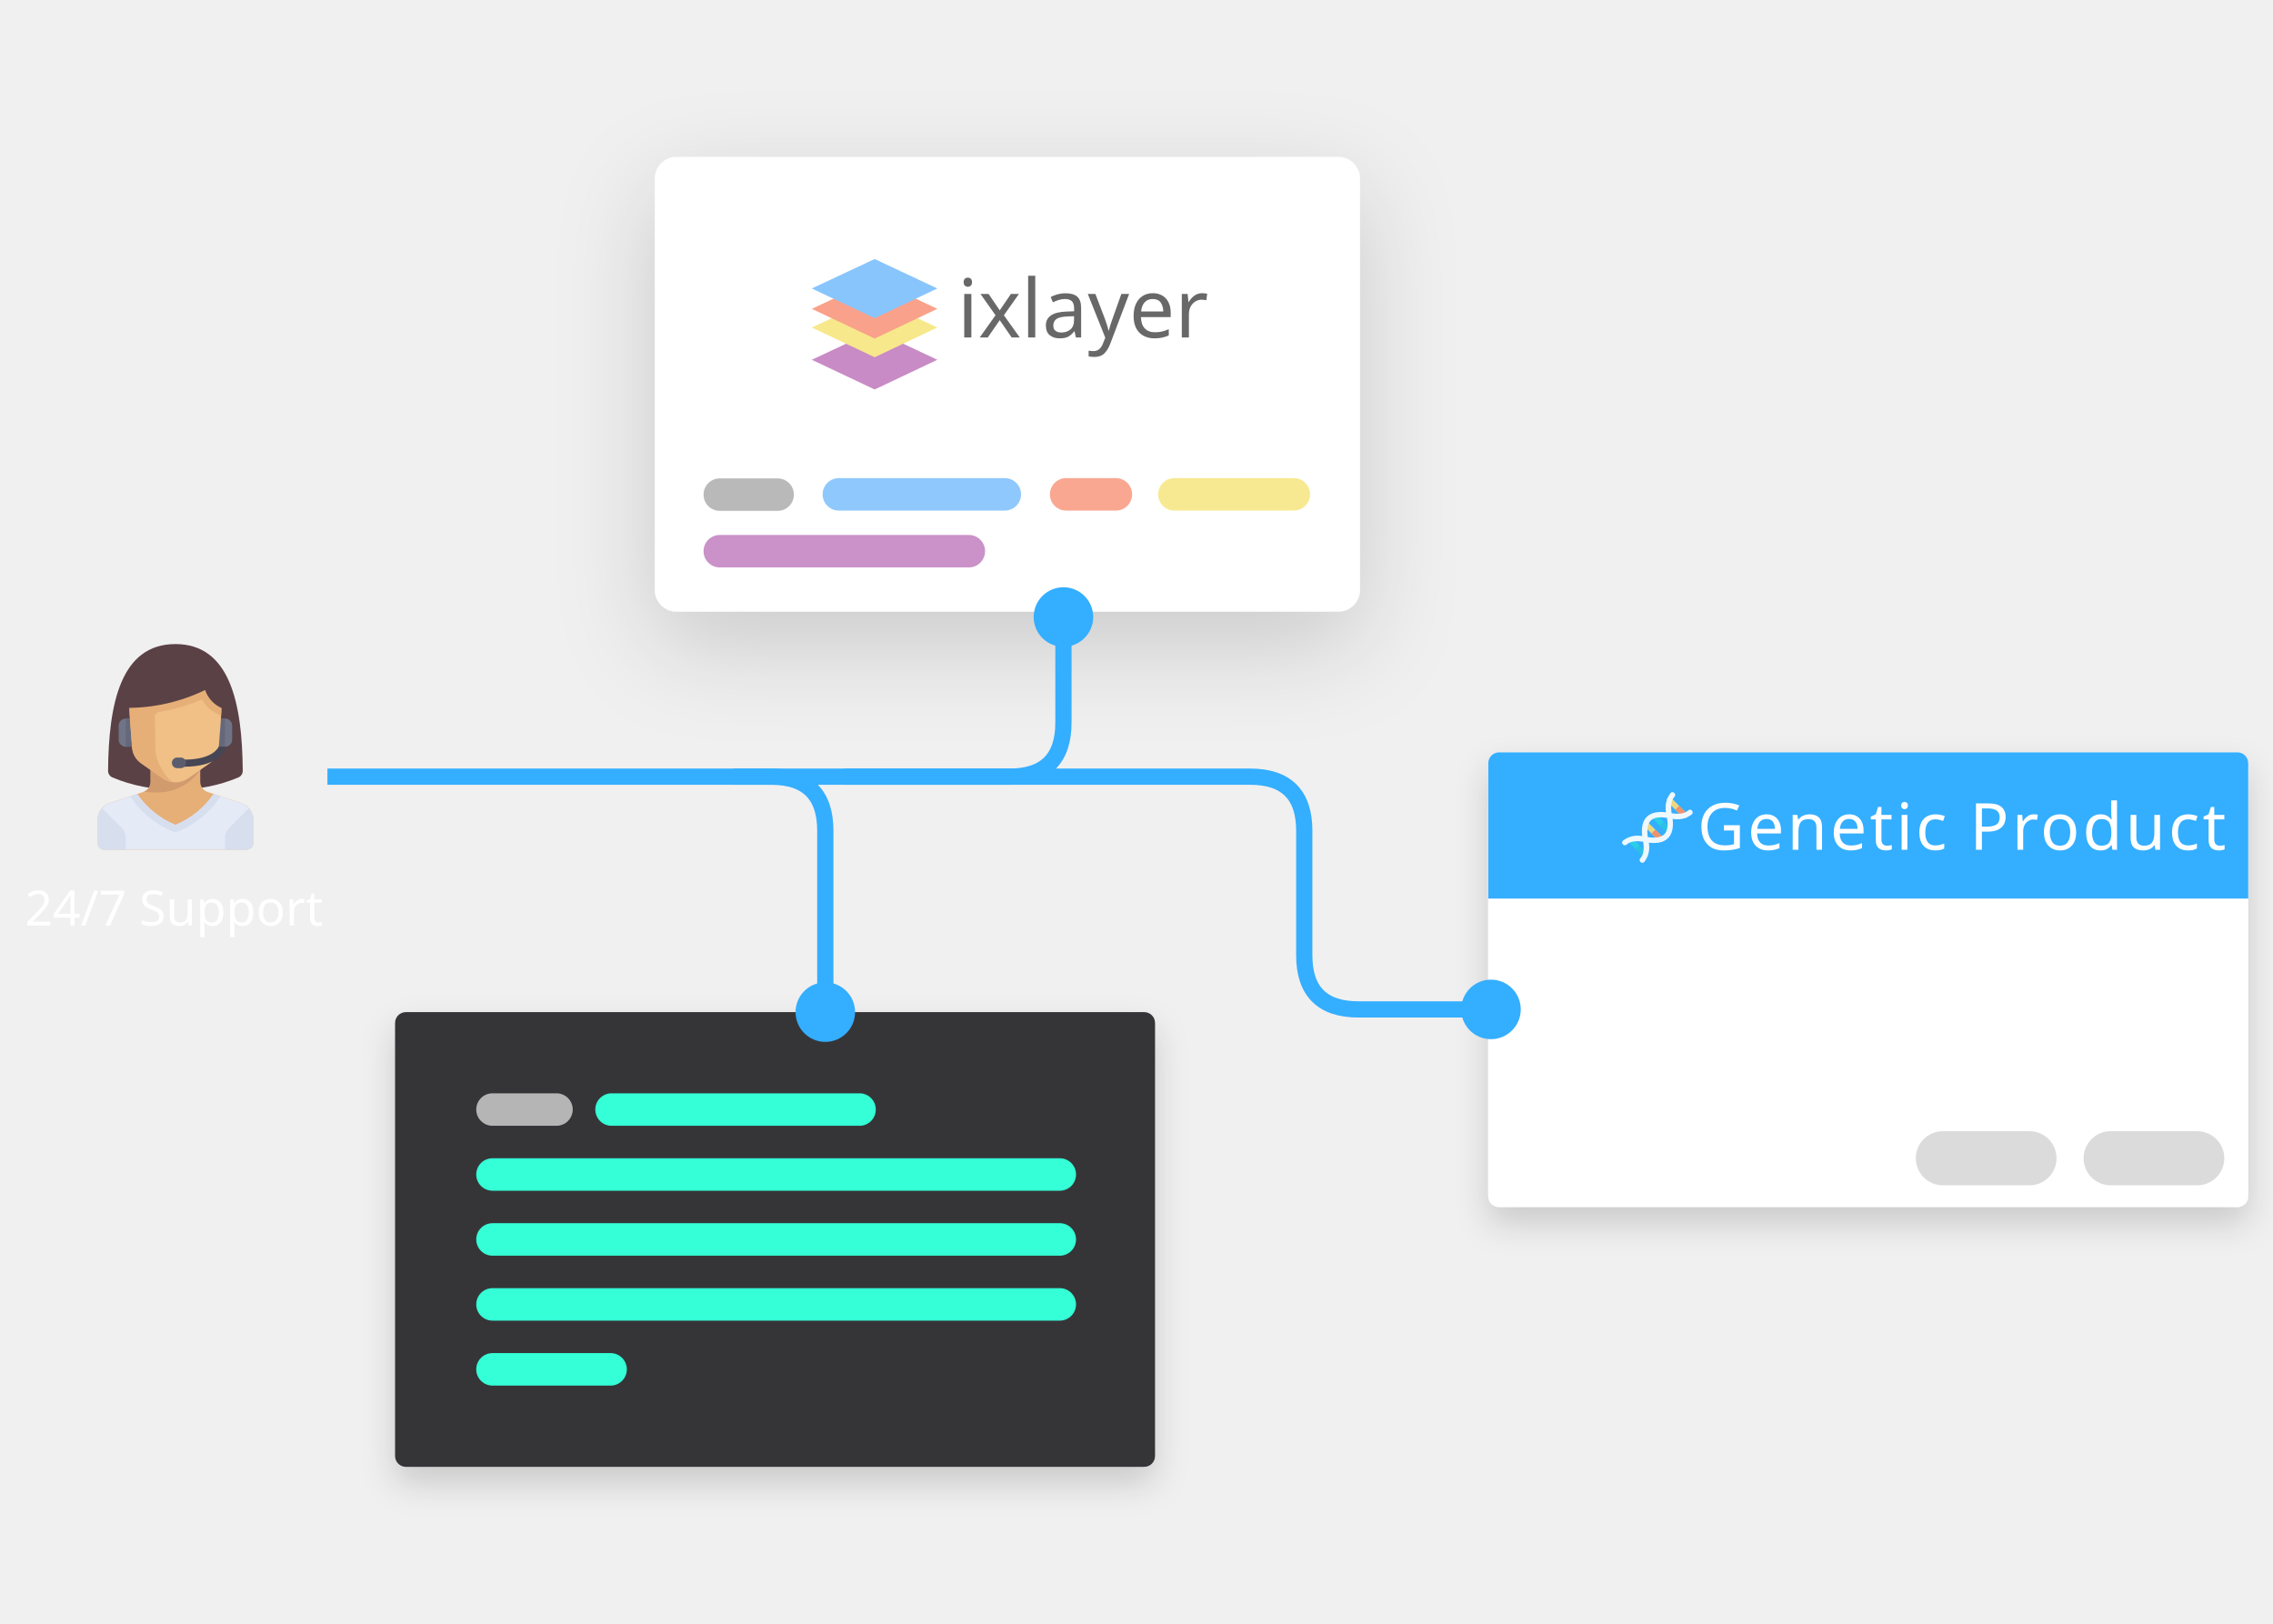
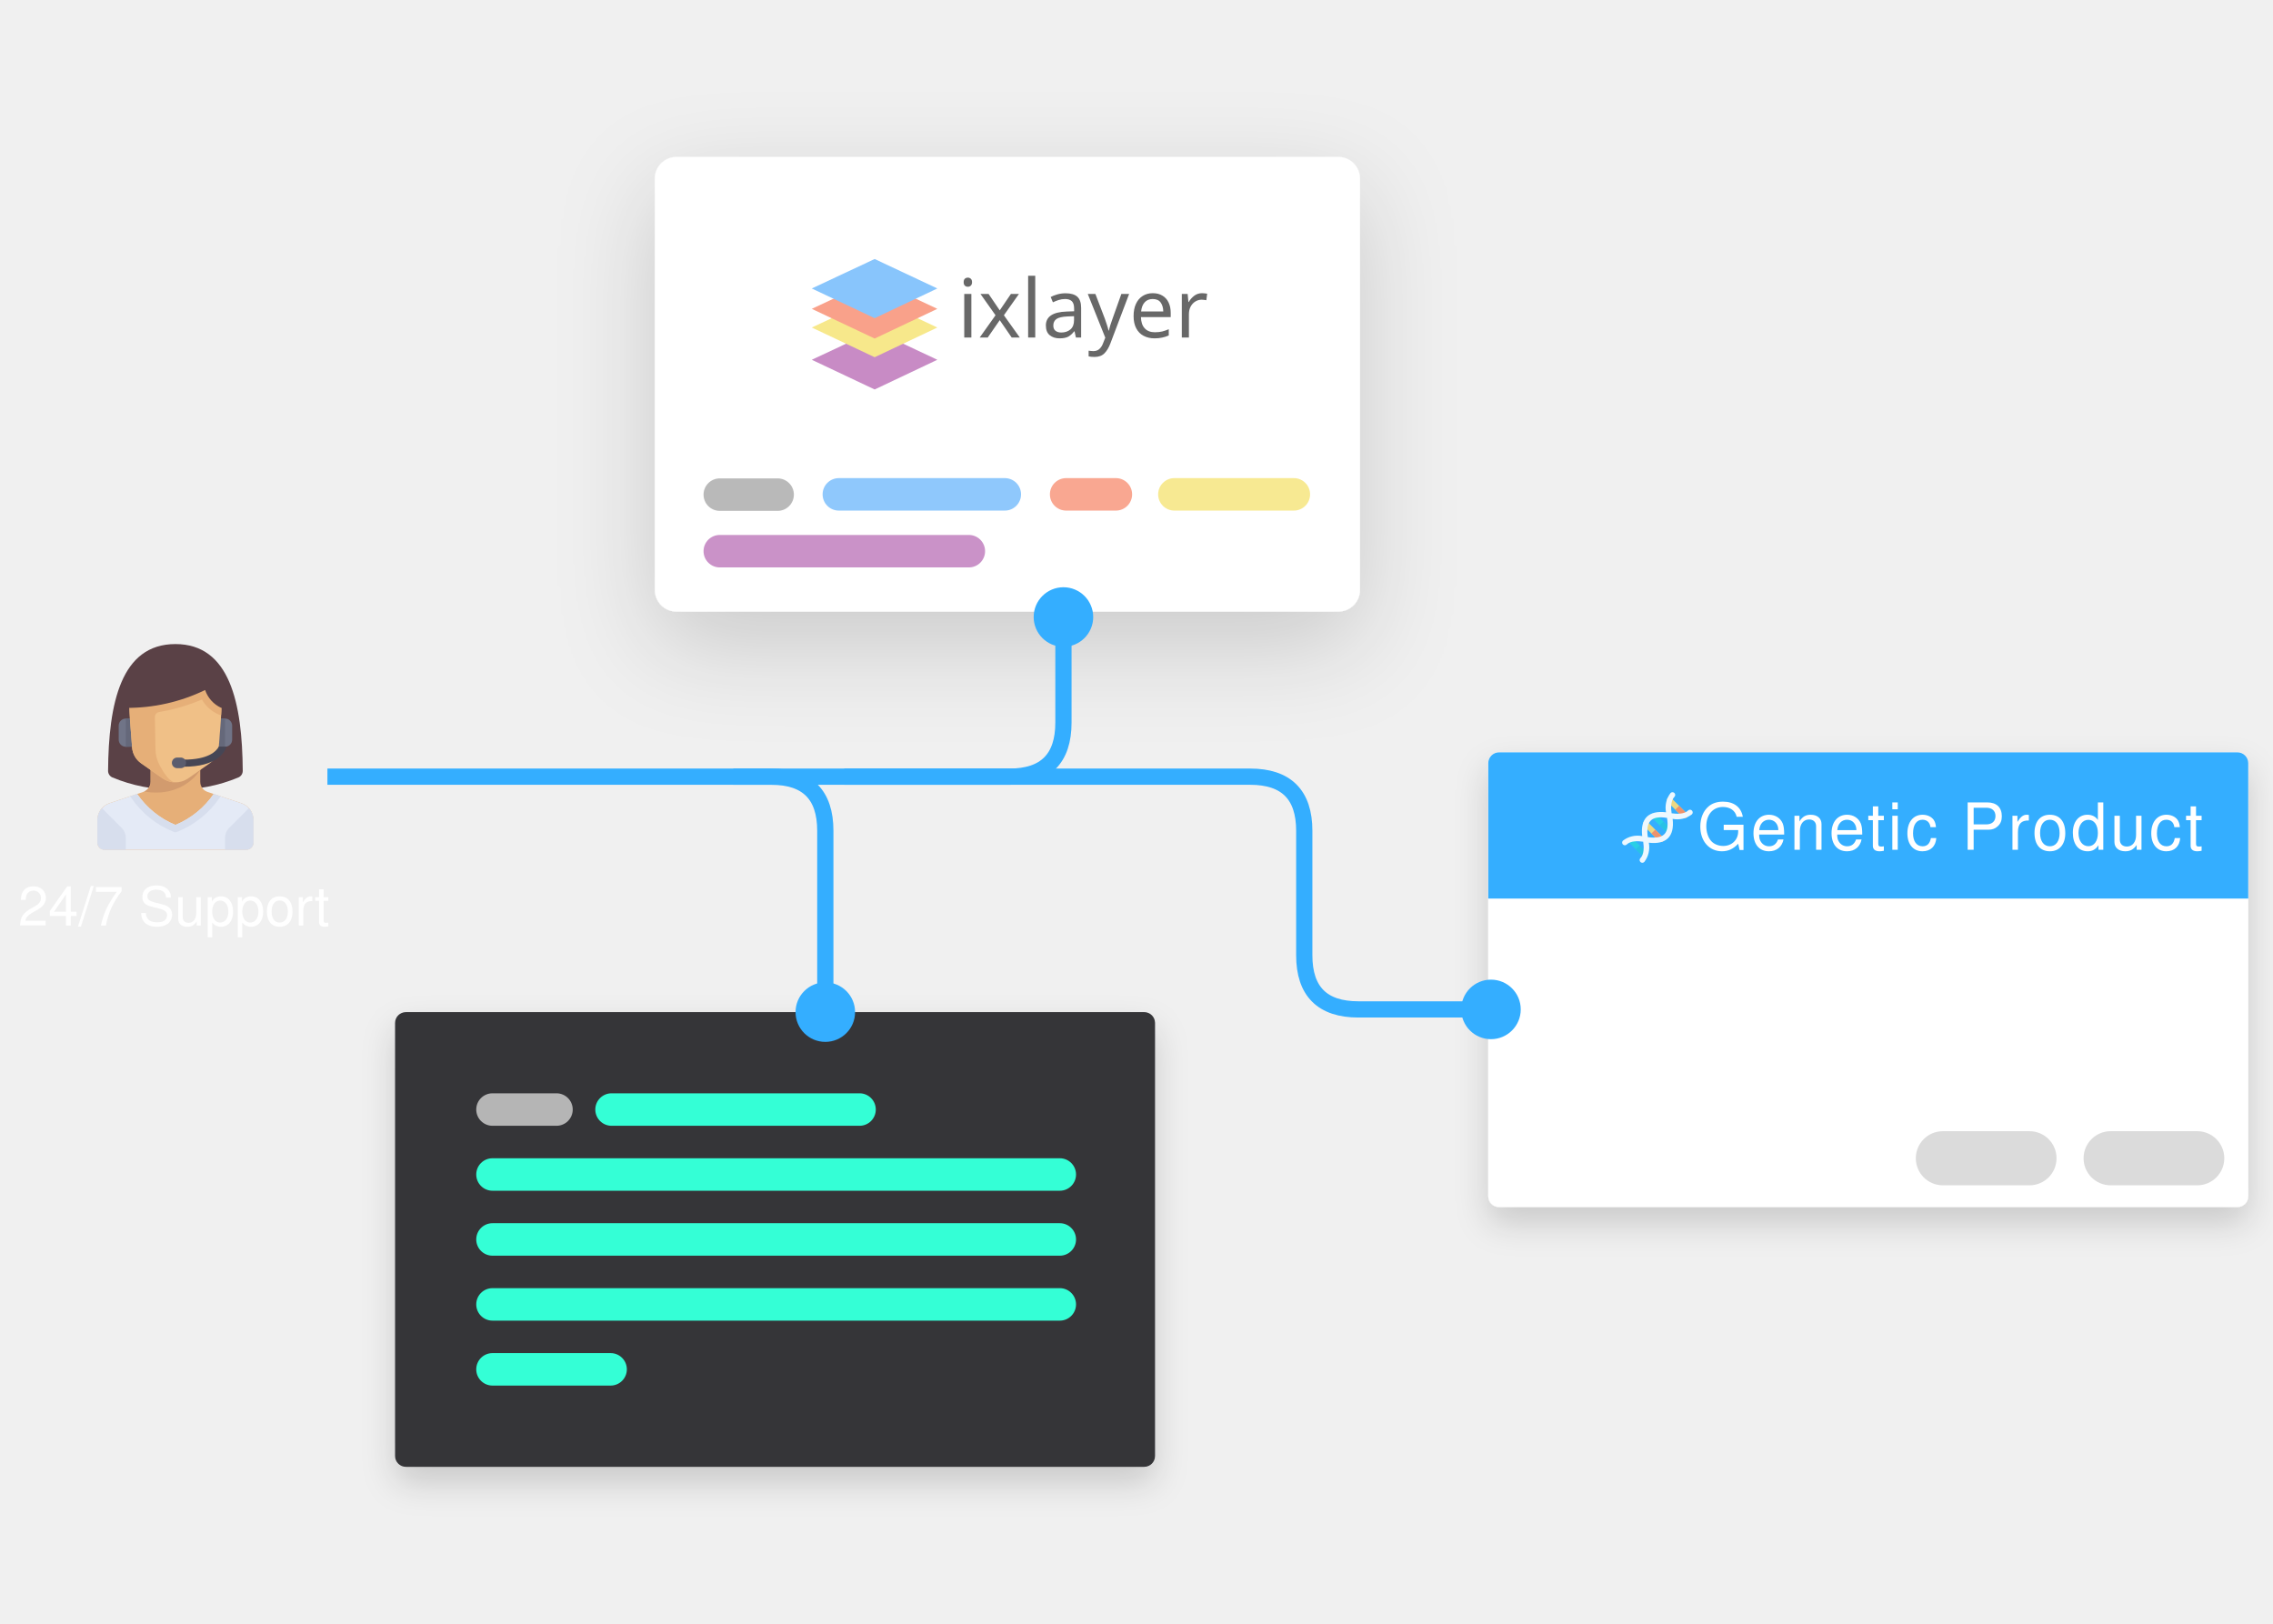
- <svg xmlns="http://www.w3.org/2000/svg" viewBox="727 5860 420 300">
+ <svg xmlns="http://www.w3.org/2000/svg" viewBox="732 8446 420 300">
  <defs>
-     <style>.a{clip-path:url(#h);}.ae,.b,.o{fill:#fff;}.c{opacity:0.94;}.d{fill:#b5b5b5;}.e{fill:#88c5fc;}.f{fill:#c78bc5;}.g{fill:#f9a18a;}.h{fill:#f7e88b;}.i{fill:#686868;font-size:15px;font-family:TrebuchetMS, Trebuchet MS;}.j{fill:#c17dbe;opacity:0.89;}.k{fill:#353639;}.l{fill:#34ffd6;}.m{fill:#dbdbdb;}.n{fill:#34aeff;}.o{font-size:12px;font-family:Antipasto-ExtraLight, Antipasto;font-weight:200;letter-spacing:0.045em;}.p{opacity:0.91;}.q{fill:#ffdb77;}.r{fill:#ff905e;}.s{fill:#28d2e4;}.t{fill:#28c3e4;}.u{fill:#5a4146;}.v{fill:#e6af78;}.w{fill:#d29b6e;}.x{fill:#e4eaf6;}.y{fill:#d7deed;}.z{fill:#707487;}.aa{fill:#65687a;}.ab{fill:#f0c087;}.ac{fill:#464655;}.ad{fill:#5b5d6e;}.ae{font-size:9px;font-family:Quicksand-Regular, Quicksand;}.af{fill:none;stroke:#34aeff;stroke-miterlimit:10;stroke-width:3px;}.ag{filter:url(#e);}.ah{filter:url(#c);}.ai{filter:url(#a);}</style>
-     <filter id="a" x="821" y="5868" width="184.291" height="137.997" filterUnits="userSpaceOnUse">
+     <style>
+       .cls-1 {
+         clip-path: url(#clip-ixAnypoint-support_1);
+       }
+ 
+       .cls-15, .cls-2, .cls-31 {
+         fill: #fff;
+       }
+ 
+       .cls-3 {
+         opacity: 0.94;
+       }
+ 
+       .cls-4 {
+         fill: #b5b5b5;
+       }
+ 
+       .cls-5 {
+         fill: #88c5fc;
+       }
+ 
+       .cls-6 {
+         fill: #c78bc5;
+       }
+ 
+       .cls-7 {
+         fill: #f9a18a;
+       }
+ 
+       .cls-8 {
+         fill: #f7e88b;
+       }
+ 
+       .cls-9 {
+         fill: #686868;
+         font-size: 15px;
+         font-family: TrebuchetMS, Trebuchet MS;
+       }
+ 
+       .cls-10 {
+         fill: #c17dbe;
+         opacity: 0.89;
+       }
+ 
+       .cls-11 {
+         fill: #353639;
+       }
+ 
+       .cls-12 {
+         fill: #34ffd6;
+       }
+ 
+       .cls-13 {
+         fill: #dbdbdb;
+       }
+ 
+       .cls-14 {
+         fill: #34aeff;
+       }
+ 
+       .cls-15 {
+         font-size: 12px;
+         letter-spacing: 0.045em;
+       }
+ 
+       .cls-15, .cls-31 {
+         font-family: Helvetica;
+       }
+ 
+       .cls-16 {
+         opacity: 0.91;
+       }
+ 
+       .cls-17 {
+         fill: #ffdb77;
+       }
+ 
+       .cls-18 {
+         fill: #ff905e;
+       }
+ 
+       .cls-19 {
+         fill: #28d2e4;
+       }
+ 
+       .cls-20 {
+         fill: #28c3e4;
+       }
+ 
+       .cls-21 {
+         fill: #5a4146;
+       }
+ 
+       .cls-22 {
+         fill: #e6af78;
+       }
+ 
+       .cls-23 {
+         fill: #d29b6e;
+       }
+ 
+       .cls-24 {
+         fill: #e4eaf6;
+       }
+ 
+       .cls-25 {
+         fill: #d7deed;
+       }
+ 
+       .cls-26 {
+         fill: #707487;
+       }
+ 
+       .cls-27 {
+         fill: #65687a;
+       }
+ 
+       .cls-28 {
+         fill: #f0c087;
+       }
+ 
+       .cls-29 {
+         fill: #464655;
+       }
+ 
+       .cls-30 {
+         fill: #5b5d6e;
+       }
+ 
+       .cls-31 {
+         font-size: 10px;
+       }
+ 
+       .cls-32 {
+         fill: none;
+         stroke: #34aeff;
+         stroke-miterlimit: 10;
+         stroke-width: 3px;
+       }
+ 
+       .cls-33 {
+         filter: url(#Rectangle_84);
+       }
+ 
+       .cls-34 {
+         filter: url(#Path_263);
+       }
+ 
+       .cls-35 {
+         filter: url(#Rectangle_149);
+       }
+     </style>
+     <filter id="Rectangle_149" x="826" y="8454" width="184.291" height="137.997" filterUnits="userSpaceOnUse">
      <feOffset dy="6" input="SourceAlpha" />
-       <feGaussianBlur stdDeviation="9" result="b" />
+       <feGaussianBlur stdDeviation="9" result="blur" />
      <feFlood flood-opacity="0.161" />
-       <feComposite operator="in" in2="b" />
+       <feComposite operator="in" in2="blur" />
      <feComposite in="SourceGraphic" />
    </filter>
-     <filter id="c" x="791" y="6040.997" width="158.425" height="102.015" filterUnits="userSpaceOnUse">
+     <filter id="Path_263" x="796" y="8626.997" width="158.425" height="102.015" filterUnits="userSpaceOnUse">
      <feOffset dy="3" input="SourceAlpha" />
-       <feGaussianBlur stdDeviation="3" result="d" />
+       <feGaussianBlur stdDeviation="3" result="blur-2" />
      <feFlood flood-opacity="0.161" />
-       <feComposite operator="in" in2="d" />
+       <feComposite operator="in" in2="blur-2" />
      <feComposite in="SourceGraphic" />
    </filter>
-     <filter id="e" x="993" y="5993" width="158.425" height="102.015" filterUnits="userSpaceOnUse">
+     <filter id="Rectangle_84" x="998" y="8579" width="158.425" height="102.015" filterUnits="userSpaceOnUse">
      <feOffset dy="3" input="SourceAlpha" />
-       <feGaussianBlur stdDeviation="3" result="f" />
+       <feGaussianBlur stdDeviation="3" result="blur-3" />
      <feFlood flood-opacity="0.161" />
-       <feComposite operator="in" in2="f" />
+       <feComposite operator="in" in2="blur-3" />
      <feComposite in="SourceGraphic" />
    </filter>
-     <clipPath id="h">
-       <rect x="727" y="5860" width="420" height="300" />
+     <clipPath id="clip-ixAnypoint-support_1">
+       <rect x="732" y="8446" width="420" height="300" />
    </clipPath>
  </defs>
-   <g id="g" class="a">
-     <g transform="translate(170 1566.997)">
-       <g transform="translate(5 519)">
-         <g class="ai" transform="matrix(1, 0, 0, 1, -175, -2086)">
-           <rect class="b" width="130.291" height="83.997" rx="4" transform="translate(848 5889)" />
-         </g>
-         <g class="c" transform="translate(682.454 3862.339)">
-           <rect class="d" width="16.692" height="6" rx="3" transform="translate(-0.454 0.051)" />
-           <rect class="e" width="36.666" height="6" rx="3" transform="translate(21.546 0)" />
-           <rect class="f" width="52.021" height="6" rx="3" transform="translate(-0.454 10.5)" />
-           <rect class="g" width="15.19" height="6" rx="3" transform="translate(63.546 0)" />
-           <rect class="h" width="28.075" height="6" rx="3" transform="translate(83.546 0)" />
-         </g>
-         <g transform="translate(702 3819.472)">
-           <text class="i" transform="translate(26.892 16.887)">
+   <g id="ixAnypoint-support_1" data-name="ixAnypoint-support – 1" class="cls-1">
+     <g id="Group_750" data-name="Group 750" transform="translate(175 4152.997)">
+       <g id="Group_468" data-name="Group 468" transform="translate(5 519)">
+         <g class="cls-35" transform="matrix(1, 0, 0, 1, -180, -4672)">
+           <rect id="Rectangle_149-2" data-name="Rectangle 149" class="cls-2" width="130.291" height="83.997" rx="4" transform="translate(853 8475)" />
+         </g>
+         <g id="Group_353" data-name="Group 353" class="cls-3" transform="translate(682.454 3862.339)">
+           <rect id="Rectangle_19" data-name="Rectangle 19" class="cls-4" width="16.692" height="6" rx="3" transform="translate(-0.454 0.051)" />
+           <rect id="Rectangle_20" data-name="Rectangle 20" class="cls-5" width="36.666" height="6" rx="3" transform="translate(21.546 0)" />
+           <rect id="Rectangle_21" data-name="Rectangle 21" class="cls-6" width="52.021" height="6" rx="3" transform="translate(-0.454 10.5)" />
+           <rect id="Rectangle_95" data-name="Rectangle 95" class="cls-7" width="15.19" height="6" rx="3" transform="translate(63.546 0)" />
+           <rect id="Rectangle_96" data-name="Rectangle 96" class="cls-8" width="28.075" height="6" rx="3" transform="translate(83.546 0)" />
+         </g>
+         <g id="ixlayer-logo" transform="translate(702 3819.472)">
+           <text id="ix_layer" data-name="ix layer" class="cls-9" transform="translate(26.892 16.887)">
            <tspan x="0" y="0">ixlayer</tspan>
          </text>
-           <path class="j" d="M259,1087.829l11.617-5.444,11.583,5.444-11.583,5.488Z" transform="translate(-259 -1066.827)" />
-           <path class="h" d="M259,1087.829l11.617-5.444,11.583,5.444-11.583,5.488Z" transform="translate(-259 -1072.786)" />
-           <path class="g" d="M259,1087.829l11.617-5.444,11.583,5.444-11.583,5.488Z" transform="translate(-259 -1076.237)" />
-           <path class="e" d="M259,1087.829l11.617-5.444,11.583,5.444-11.583,5.488Z" transform="translate(-259 -1080)" />
-         </g>
-       </g>
-       <g transform="translate(-857 2763)">
-         <g class="ah" transform="matrix(1, 0, 0, 1, 687, -4330)">
-           <path class="k" d="M2,0H138.425a2,2,0,0,1,2,2V82.015a2,2,0,0,1-2,2H2a2,2,0,0,1-2-2V2A2,2,0,0,1,2,0Z" transform="translate(800 6047)" />
-         </g>
-         <g transform="translate(1.509 2.15)">
-           <rect class="l" width="51.827" height="6" rx="3" transform="translate(1522.491 1729.851)" />
-           <rect class="l" width="110.827" height="6" rx="3" transform="translate(1500.491 1741.851)" />
-           <rect class="l" width="110.827" height="6" rx="3" transform="translate(1500.491 1753.851)" />
-           <rect class="l" width="110.827" height="6" rx="3" transform="translate(1500.491 1765.851)" />
-           <rect class="l" width="27.827" height="6" rx="3" transform="translate(1500.491 1777.851)" />
-           <rect class="d" width="17.827" height="6" rx="3" transform="translate(1500.491 1729.851)" />
-         </g>
-       </g>
-       <g transform="translate(643 2629)">
-         <g transform="translate(-755 1050)">
-           <g class="ag" transform="matrix(1, 0, 0, 1, -58, -5246)">
-             <rect class="b" width="140.425" height="84.015" rx="2" transform="translate(1002 5999)" />
-           </g>
-           <rect class="m" width="26" height="10" rx="5" transform="translate(1023 823)" />
-           <rect class="m" width="26" height="10" rx="5" transform="translate(1054 823)" />
-           <path class="n" d="M2,0H138.425a2,2,0,0,1,2,2V27.015a0,0,0,0,1,0,0H0a0,0,0,0,1,0,0V2A2,2,0,0,1,2,0Z" transform="translate(944 753.003)" />
-         </g>
-         <g transform="translate(165.064 1709.003)">
-           <g transform="translate(62.581 101)">
-             <text class="o" transform="translate(0 11)">
+           <path id="Path_4" data-name="Path 4" class="cls-10" d="M259,1087.829l11.617-5.444,11.583,5.444-11.583,5.488Z" transform="translate(-259 -1066.827)" />
+           <path id="Path_3" data-name="Path 3" class="cls-8" d="M259,1087.829l11.617-5.444,11.583,5.444-11.583,5.488Z" transform="translate(-259 -1072.786)" />
+           <path id="Path_2" data-name="Path 2" class="cls-7" d="M259,1087.829l11.617-5.444,11.583,5.444-11.583,5.488Z" transform="translate(-259 -1076.237)" />
+           <path id="Path_1" data-name="Path 1" class="cls-5" d="M259,1087.829l11.617-5.444,11.583,5.444-11.583,5.488Z" transform="translate(-259 -1080)" />
+         </g>
+       </g>
+       <g id="Group_312" data-name="Group 312" transform="translate(-857 2763)">
+         <g class="cls-34" transform="matrix(1, 0, 0, 1, 682, -6916)">
+           <path id="Path_263-2" data-name="Path 263" class="cls-11" d="M2,0H138.425a2,2,0,0,1,2,2V82.015a2,2,0,0,1-2,2H2a2,2,0,0,1-2-2V2A2,2,0,0,1,2,0Z" transform="translate(805 8633)" />
+         </g>
+         <g id="Group_311" data-name="Group 311" transform="translate(1.509 2.15)">
+           <rect id="Rectangle_116" data-name="Rectangle 116" class="cls-12" width="51.827" height="6" rx="3" transform="translate(1522.491 1729.851)" />
+           <rect id="Rectangle_117" data-name="Rectangle 117" class="cls-12" width="110.827" height="6" rx="3" transform="translate(1500.491 1741.851)" />
+           <rect id="Rectangle_118" data-name="Rectangle 118" class="cls-12" width="110.827" height="6" rx="3" transform="translate(1500.491 1753.851)" />
+           <rect id="Rectangle_119" data-name="Rectangle 119" class="cls-12" width="110.827" height="6" rx="3" transform="translate(1500.491 1765.851)" />
+           <rect id="Rectangle_120" data-name="Rectangle 120" class="cls-12" width="27.827" height="6" rx="3" transform="translate(1500.491 1777.851)" />
+           <rect id="Rectangle_121" data-name="Rectangle 121" class="cls-4" width="17.827" height="6" rx="3" transform="translate(1500.491 1729.851)" />
+         </g>
+       </g>
+       <g id="Group_365" data-name="Group 365" transform="translate(643 2629)">
+         <g id="Group_302" data-name="Group 302" transform="translate(-755 1050)">
+           <g class="cls-33" transform="matrix(1, 0, 0, 1, -63, -7832)">
+             <rect id="Rectangle_84-2" data-name="Rectangle 84" class="cls-2" width="140.425" height="84.015" rx="2" transform="translate(1007 8585)" />
+           </g>
+           <g id="Group_223" data-name="Group 223">
+             <rect id="Rectangle_85" data-name="Rectangle 85" class="cls-13" width="26" height="10" rx="5" transform="translate(1023 823)" />
+             <rect id="Rectangle_86" data-name="Rectangle 86" class="cls-13" width="26" height="10" rx="5" transform="translate(1054 823)" />
+           </g>
+           <path id="Rectangle_154" data-name="Rectangle 154" class="cls-14" d="M2,0H138.425a2,2,0,0,1,2,2V27.015a0,0,0,0,1,0,0H0a0,0,0,0,1,0,0V2A2,2,0,0,1,2,0Z" transform="translate(944 753.003)" />
+         </g>
+         <g id="Group_364" data-name="Group 364" transform="translate(165.064 1709.003)">
+           <g id="Group_62" data-name="Group 62" transform="translate(62.581 101)">
+             <text id="Genetic_Product" data-name="Genetic Product" class="cls-15" transform="translate(0 11)">
              <tspan x="0" y="0">Genetic Product</tspan>
            </text>
          </g>
-           <g class="p" transform="translate(48.667 101.366)">
-             <path class="q" d="M154.044,213.642,151.2,210.8a.5.5,0,1,1,.71-.71l2.844,2.844a.5.5,0,1,1-.71.71Z" transform="translate(-147.204 -204.591)" />
-             <path class="r" d="M214.764,272.941l-1.422-1.422-.71.71,1.422,1.422a.5.5,0,0,0,.71-.71Z" transform="translate(-207.214 -264.6)" />
-             <path class="q" d="M326.9,40.785l-2.844-2.844a.5.5,0,1,1,.71-.71l2.844,2.844a.5.5,0,0,1-.71.71Z" transform="translate(-315.656 -36.139)" />
-             <path class="r" d="M387.62,100.085,386.2,98.663l-.71.71,1.422,1.422a.5.5,0,1,0,.71-.71Z" transform="translate(-375.666 -96.149)" />
-             <path class="s" d="M40.077,327.614l-2.844-2.844a.5.5,0,1,1,.71-.71l2.844,2.844a.5.5,0,0,1-.71.71Z" transform="translate(-36.141 -315.66)" />
-             <path class="t" d="M100.795,386.91l-1.422-1.422-.71.71,1.422,1.422a.5.5,0,1,0,.71-.71Z" transform="translate(-96.149 -375.665)" />
-             <path class="s" d="M212.931,154.754l-2.844-2.844a.5.5,0,1,1,.71-.71l2.844,2.844a.5.5,0,0,1-.71.71Z" transform="translate(-204.59 -147.204)" />
-             <path class="t" d="M273.652,214.054l-1.422-1.422-.71.71,1.422,1.422a.5.5,0,0,0,.71-.71Z" transform="translate(-264.602 -207.214)" />
-             <path class="b" d="M9.338,4.932A4.435,4.435,0,0,0,12.9,4.09a.5.5,0,1,0-.71-.71c-.687.687-2.079.669-3.039.512-.135-.806-.211-2.31.515-3.036a.5.5,0,0,0-.71-.71,4.435,4.435,0,0,0-.842,3.563c-3.2-.378-4.791,1.136-4.4,4.4a4.435,4.435,0,0,0-3.563.842.5.5,0,0,0,.71.71c.686-.686,2.074-.67,3.036-.512.157.962.174,2.35-.512,3.036a.5.5,0,0,0,.71.71,4.435,4.435,0,0,0,.842-3.563C8.133,9.715,9.725,8.2,9.338,4.932ZM8.3,4.749c.452,2.765-.589,3.645-2.5,3.638A6.785,6.785,0,0,1,4.751,8.3a6.783,6.783,0,0,1-.09-1.048C4.654,5.384,5.485,4.288,8.3,4.749Z" transform="translate(-0.002 0)" />
-           </g>
-         </g>
-       </g>
-       <g transform="translate(-76 57)">
-         <g transform="translate(589.207 4355)">
-           <path class="u" d="M113.2,23.421a1.326,1.326,0,0,1-.776,1.208,28.57,28.57,0,0,1-11.669,2.233A28.569,28.569,0,0,1,89.09,24.629a1.326,1.326,0,0,1-.776-1.208C88.407,10.915,90.695,0,100.759,0S113.111,10.915,113.2,23.421Z" transform="translate(-24.552)" />
-           <path class="v" d="M80.793,303.308v-3.17H71.621v3.17a1.965,1.965,0,0,1-1.344,1.865l-6.244,2.081a3.276,3.276,0,0,0-2.24,3.108v4.191a1.31,1.31,0,0,0,1.31,1.31H89.31a1.31,1.31,0,0,0,1.31-1.31v-4.191a3.276,3.276,0,0,0-2.24-3.108l-6.244-2.081A1.966,1.966,0,0,1,80.793,303.308Z" transform="translate(0 -277.862)" />
-           <path class="w" d="M179.245,303.308a1.961,1.961,0,0,1-1.2,1.8c7.342,1.251,10.37-3.99,10.37-3.99h0v-.981h-9.172Z" transform="translate(-107.625 -277.862)" />
-           <path class="x" d="M88.382,374.8l-5.1-1.7a15.914,15.914,0,0,1-7.072,5.723,15.914,15.914,0,0,1-7.072-5.723l-5.1,1.7a3.276,3.276,0,0,0-2.24,3.108v4.191a1.31,1.31,0,0,0,1.31,1.31H89.311a1.31,1.31,0,0,0,1.31-1.31V377.9A3.276,3.276,0,0,0,88.382,374.8Z" transform="translate(-0.001 -345.405)" />
-           <g transform="translate(61.793 27.691)">
-             <path class="y" d="M66.267,412.184l-3.634-3.635a3.266,3.266,0,0,0-.839,2.177v4.191a1.31,1.31,0,0,0,1.31,1.31h3.931v-2.19A2.621,2.621,0,0,0,66.267,412.184Z" transform="translate(-61.793 -405.918)" />
-             <path class="y" d="M380.354,412.184l3.634-3.635a3.266,3.266,0,0,1,.839,2.177v4.191a1.31,1.31,0,0,1-1.31,1.31h-3.931v-2.19A2.621,2.621,0,0,1,380.354,412.184Z" transform="translate(-356 -405.918)" />
-             <path class="y" d="M143.574,373.871a17.157,17.157,0,0,0,7.722,6.192l.4.131.405-.131a17.157,17.157,0,0,0,7.722-6.192l.235-.348-1.29-.43a15.913,15.913,0,0,1-7.072,5.723,15.913,15.913,0,0,1-7.072-5.723l-1.29.43Z" transform="translate(-137.287 -373.094)" />
-           </g>
-           <path class="z" d="M116.833,185.438l-.761,0a1.31,1.31,0,0,0-1.314,1.31v2.59a1.31,1.31,0,0,0,1.336,1.31l1.129-.022Z" transform="translate(-49.034 -171.673)" />
-           <path class="aa" d="M132.418,185.436h0v5.208l.026,0,1.129-.022-.39-5.186Z" transform="translate(-65.38 -171.673)" />
-           <path class="z" d="M364.41,185.438l.761,0a1.31,1.31,0,0,1,1.315,1.31v2.59a1.31,1.31,0,0,1-1.336,1.31l-1.129-.022Z" transform="translate(-279.796 -171.673)" />
-           <path class="aa" d="M365.17,185.436h0v5.208l-.026,0-1.129-.022.39-5.186Z" transform="translate(-279.795 -171.673)" />
-           <path class="ab" d="M141.241,105.931v2.825q0,1.761.135,3.517l.378,4.908a3.931,3.931,0,0,0,1.665,2.919l3.956,2.769a4.154,4.154,0,0,0,2.382.751h0a4.154,4.154,0,0,0,2.382-.751L156.1,120.1a3.931,3.931,0,0,0,1.665-2.919l.378-4.908q.135-1.755.135-3.517v-2.825Z" transform="translate(-73.551 -98.069)" />
-           <path class="v" d="M158.226,105.931H141.241v2.825c0,.364.012.728.021,1.092h0q.016.656.05,1.312h0c.02.371.036.743.064,1.113l.378,4.908a3.931,3.931,0,0,0,1.665,2.919l3.956,2.769a4.154,4.154,0,0,0,2.382.751c-1.051,0-2.207-1.81-2.932-3.182a6.524,6.524,0,0,1-.752-2.929l-.111-5.932a.954.954,0,0,1,.8-.954,35.006,35.006,0,0,0,7.9-2.31A6.407,6.407,0,0,0,157.8,111.1l.206.07h.2q.034-.655.05-1.31Z" transform="translate(-73.551 -98.069)" />
-           <path class="u" d="M132.414,97.1v4.586a33.05,33.05,0,0,0,14.661-3.3,5.612,5.612,0,0,0,2.98,3.3h.7V97.1Z" transform="translate(-65.38 -89.896)" />
-           <path class="ac" d="M284.554,255.248l-1.124-.022c-.5.909-2,2.4-6.466,2.4v1.31c5.97,0,7.5-2.544,7.891-3.716A1.312,1.312,0,0,1,284.554,255.248Z" transform="translate(-199.201 -236.275)" />
-           <path class="ad" d="M248.81,284.449h-.655a.983.983,0,0,1-.983-.983h0a.983.983,0,0,1,.983-.983h.655a.983.983,0,0,1,.983.983h0A.983.983,0,0,1,248.81,284.449Z" transform="translate(-171.62 -261.518)" />
-         </g>
-         <text class="ae" transform="translate(665 4407)">
-           <tspan x="-27.405" y="0">24/7 Support</tspan>
+           <g id="dna" class="cls-16" transform="translate(48.667 101.366)">
+             <path id="Path_89" data-name="Path 89" class="cls-17" d="M154.044,213.642,151.2,210.8a.5.5,0,1,1,.71-.71l2.844,2.844a.5.5,0,1,1-.71.71Z" transform="translate(-147.204 -204.591)" />
+             <path id="Path_90" data-name="Path 90" class="cls-18" d="M214.764,272.941l-1.422-1.422-.71.71,1.422,1.422a.5.5,0,0,0,.71-.71Z" transform="translate(-207.214 -264.6)" />
+             <path id="Path_91" data-name="Path 91" class="cls-17" d="M326.9,40.785l-2.844-2.844a.5.5,0,1,1,.71-.71l2.844,2.844a.5.5,0,0,1-.71.71Z" transform="translate(-315.656 -36.139)" />
+             <path id="Path_92" data-name="Path 92" class="cls-18" d="M387.62,100.085,386.2,98.663l-.71.71,1.422,1.422a.5.5,0,1,0,.71-.71Z" transform="translate(-375.666 -96.149)" />
+             <path id="Path_93" data-name="Path 93" class="cls-19" d="M40.077,327.614l-2.844-2.844a.5.5,0,1,1,.71-.71l2.844,2.844a.5.5,0,0,1-.71.71Z" transform="translate(-36.141 -315.66)" />
+             <path id="Path_94" data-name="Path 94" class="cls-20" d="M100.795,386.91l-1.422-1.422-.71.71,1.422,1.422a.5.5,0,1,0,.71-.71Z" transform="translate(-96.149 -375.665)" />
+             <path id="Path_95" data-name="Path 95" class="cls-19" d="M212.931,154.754l-2.844-2.844a.5.5,0,1,1,.71-.71l2.844,2.844a.5.5,0,0,1-.71.71Z" transform="translate(-204.59 -147.204)" />
+             <path id="Path_96" data-name="Path 96" class="cls-20" d="M273.652,214.054l-1.422-1.422-.71.71,1.422,1.422a.5.5,0,1,0,.71-.71Z" transform="translate(-264.602 -207.214)" />
+             <path id="Path_97" data-name="Path 97" class="cls-2" d="M9.338,4.932A4.435,4.435,0,0,0,12.9,4.09a.5.5,0,1,0-.71-.71c-.687.687-2.079.669-3.039.512-.135-.806-.211-2.31.515-3.036a.5.5,0,0,0-.71-.71,4.435,4.435,0,0,0-.842,3.563c-3.2-.378-4.791,1.136-4.4,4.4a4.435,4.435,0,0,0-3.563.842.5.5,0,0,0,.71.71c.686-.686,2.074-.67,3.036-.512.157.962.174,2.35-.512,3.036a.5.5,0,0,0,.71.71,4.435,4.435,0,0,0,.842-3.563C8.133,9.715,9.725,8.2,9.338,4.932ZM8.3,4.749c.452,2.765-.589,3.645-2.5,3.638A6.785,6.785,0,0,1,4.751,8.3a6.783,6.783,0,0,1-.09-1.048C4.654,5.384,5.485,4.288,8.3,4.749Z" transform="translate(-0.002 0)" />
+           </g>
+         </g>
+       </g>
+       <g id="Group_481" data-name="Group 481" transform="translate(-76 57)">
+         <g id="Support_-_01" data-name="Support - 01" transform="translate(589.207 4355)">
+           <path id="Path_702" data-name="Path 702" class="cls-21" d="M113.2,23.421a1.326,1.326,0,0,1-.776,1.208,28.57,28.57,0,0,1-11.669,2.233A28.569,28.569,0,0,1,89.09,24.629a1.326,1.326,0,0,1-.776-1.208C88.407,10.915,90.695,0,100.759,0S113.111,10.915,113.2,23.421Z" transform="translate(-24.552)" />
+           <path id="Path_703" data-name="Path 703" class="cls-22" d="M80.793,303.308v-3.17H71.621v3.17a1.965,1.965,0,0,1-1.344,1.865l-6.244,2.081a3.276,3.276,0,0,0-2.24,3.108v4.191a1.31,1.31,0,0,0,1.31,1.31H89.31a1.31,1.31,0,0,0,1.31-1.31v-4.191a3.276,3.276,0,0,0-2.24-3.108l-6.244-2.081A1.966,1.966,0,0,1,80.793,303.308Z" transform="translate(0 -277.862)" />
+           <path id="Path_704" data-name="Path 704" class="cls-23" d="M179.245,303.308a1.961,1.961,0,0,1-1.2,1.8c7.342,1.251,10.37-3.99,10.37-3.99h0v-.981h-9.172Z" transform="translate(-107.625 -277.862)" />
+           <path id="Path_705" data-name="Path 705" class="cls-24" d="M88.382,374.8l-5.1-1.7a15.914,15.914,0,0,1-7.072,5.723,15.914,15.914,0,0,1-7.072-5.723l-5.1,1.7a3.276,3.276,0,0,0-2.24,3.108v4.191a1.31,1.31,0,0,0,1.31,1.31H89.311a1.31,1.31,0,0,0,1.31-1.31V377.9A3.276,3.276,0,0,0,88.382,374.8Z" transform="translate(-0.001 -345.405)" />
+           <g id="Group_276" data-name="Group 276" transform="translate(61.793 27.691)">
+             <path id="Path_706" data-name="Path 706" class="cls-25" d="M66.267,412.184l-3.634-3.635a3.266,3.266,0,0,0-.839,2.177v4.191a1.31,1.31,0,0,0,1.31,1.31h3.931v-2.19A2.621,2.621,0,0,0,66.267,412.184Z" transform="translate(-61.793 -405.918)" />
+             <path id="Path_707" data-name="Path 707" class="cls-25" d="M380.354,412.184l3.634-3.635a3.266,3.266,0,0,1,.839,2.177v4.191a1.31,1.31,0,0,1-1.31,1.31h-3.931v-2.19A2.621,2.621,0,0,1,380.354,412.184Z" transform="translate(-356 -405.918)" />
+             <path id="Path_708" data-name="Path 708" class="cls-25" d="M143.574,373.871a17.157,17.157,0,0,0,7.722,6.192l.4.131.405-.131a17.157,17.157,0,0,0,7.722-6.192l.235-.348-1.29-.43a15.913,15.913,0,0,1-7.072,5.723,15.913,15.913,0,0,1-7.072-5.723l-1.29.43Z" transform="translate(-137.287 -373.094)" />
+           </g>
+           <path id="Path_709" data-name="Path 709" class="cls-26" d="M116.833,185.438l-.761,0a1.31,1.31,0,0,0-1.314,1.31v2.59a1.31,1.31,0,0,0,1.336,1.31l1.129-.022Z" transform="translate(-49.034 -171.673)" />
+           <path id="Path_710" data-name="Path 710" class="cls-27" d="M132.418,185.436h0v5.208l.026,0,1.129-.022-.39-5.186Z" transform="translate(-65.38 -171.673)" />
+           <path id="Path_711" data-name="Path 711" class="cls-26" d="M364.41,185.438l.761,0a1.31,1.31,0,0,1,1.315,1.31v2.59a1.31,1.31,0,0,1-1.336,1.31l-1.129-.022Z" transform="translate(-279.796 -171.673)" />
+           <path id="Path_712" data-name="Path 712" class="cls-27" d="M365.17,185.436h0v5.208l-.026,0-1.129-.022.39-5.186Z" transform="translate(-279.795 -171.673)" />
+           <path id="Path_713" data-name="Path 713" class="cls-28" d="M141.241,105.931v2.825q0,1.761.135,3.517l.378,4.908a3.931,3.931,0,0,0,1.665,2.919l3.956,2.769a4.154,4.154,0,0,0,2.382.751h0a4.154,4.154,0,0,0,2.382-.751L156.1,120.1a3.931,3.931,0,0,0,1.665-2.919l.378-4.908q.135-1.755.135-3.517v-2.825Z" transform="translate(-73.551 -98.069)" />
+           <path id="Path_714" data-name="Path 714" class="cls-22" d="M158.226,105.931H141.241v2.825c0,.364.012.728.021,1.092h0q.016.656.05,1.312h0c.02.371.036.743.064,1.113l.378,4.908a3.931,3.931,0,0,0,1.665,2.919l3.956,2.769a4.154,4.154,0,0,0,2.382.751c-1.051,0-2.207-1.81-2.932-3.182a6.524,6.524,0,0,1-.752-2.929l-.111-5.932a.954.954,0,0,1,.8-.954,35.006,35.006,0,0,0,7.9-2.31A6.407,6.407,0,0,0,157.8,111.1l.206.07h.2q.034-.655.05-1.31Z" transform="translate(-73.551 -98.069)" />
+           <path id="Path_715" data-name="Path 715" class="cls-21" d="M132.414,97.1v4.586a33.05,33.05,0,0,0,14.661-3.3,5.612,5.612,0,0,0,2.98,3.3h.7V97.1Z" transform="translate(-65.38 -89.896)" />
+           <path id="Path_716" data-name="Path 716" class="cls-29" d="M284.554,255.248l-1.124-.022c-.5.909-2,2.4-6.466,2.4v1.31c5.97,0,7.5-2.544,7.891-3.716A1.312,1.312,0,0,1,284.554,255.248Z" transform="translate(-199.201 -236.275)" />
+           <path id="Path_717" data-name="Path 717" class="cls-30" d="M248.81,284.449h-.655a.983.983,0,0,1-.983-.983h0a.983.983,0,0,1,.983-.983h.655a.983.983,0,0,1,.983.983h0A.983.983,0,0,1,248.81,284.449Z" transform="translate(-171.62 -261.518)" />
+         </g>
+         <text id="_24_7_Support" data-name="24/7 Support" class="cls-31" transform="translate(665 4407)">
+           <tspan x="-28.633" y="0">24/7 Support</tspan>
        </text>
      </g>
-       <path class="af" d="M410,120H328q-10,0-10-10V79" transform="translate(1027.5 4556.5) rotate(180)" />
-       <path class="n" d="M5.5,0A5.5,5.5,0,1,1,0,5.5,5.5,5.5,0,0,1,5.5,0Z" transform="translate(704 4485.5) rotate(-90)" />
-       <path class="af" d="M345,120H328q-10,0-10-10V59" transform="translate(633.5 4754.5) rotate(-90)" />
-       <path class="n" d="M5.5,0A5.5,5.5,0,1,1,0,5.5,5.5,5.5,0,0,1,5.5,0Z" transform="translate(748 4412.5) rotate(-90)" />
-       <path class="af" d="M140,302h75q10,0,10,10v23q0,10,10,10h25" transform="translate(573 4134.5)" />
-       <path class="n" d="M5.5,0A5.5,5.5,0,1,1,0,5.5,5.5,5.5,0,0,1,5.5,0Z" transform="translate(827 4485) rotate(-90)" />
+       <path id="Path_718" data-name="Path 718" class="cls-32" d="M410,120H328q-10,0-10-10V79" transform="translate(1027.5 4556.5) rotate(180)" />
+       <path id="Path_719" data-name="Path 719" class="cls-14" d="M5.5,0A5.5,5.5,0,1,1,0,5.5,5.5,5.5,0,0,1,5.5,0Z" transform="translate(704 4485.5) rotate(-90)" />
+       <path id="Path_720" data-name="Path 720" class="cls-32" d="M345,120H328q-10,0-10-10V59" transform="translate(633.5 4754.5) rotate(-90)" />
+       <path id="Path_721" data-name="Path 721" class="cls-14" d="M5.5,0A5.5,5.5,0,1,1,0,5.5,5.5,5.5,0,0,1,5.5,0Z" transform="translate(748 4412.5) rotate(-90)" />
+       <path id="Path_722" data-name="Path 722" class="cls-32" d="M140,302h75q10,0,10,10v23q0,10,10,10h25" transform="translate(573 4134.5)" />
+       <path id="Path_723" data-name="Path 723" class="cls-14" d="M5.5,0A5.5,5.5,0,1,1,0,5.5,5.5,5.5,0,0,1,5.5,0Z" transform="translate(827 4485) rotate(-90)" />
    </g>
  </g>
</svg>
